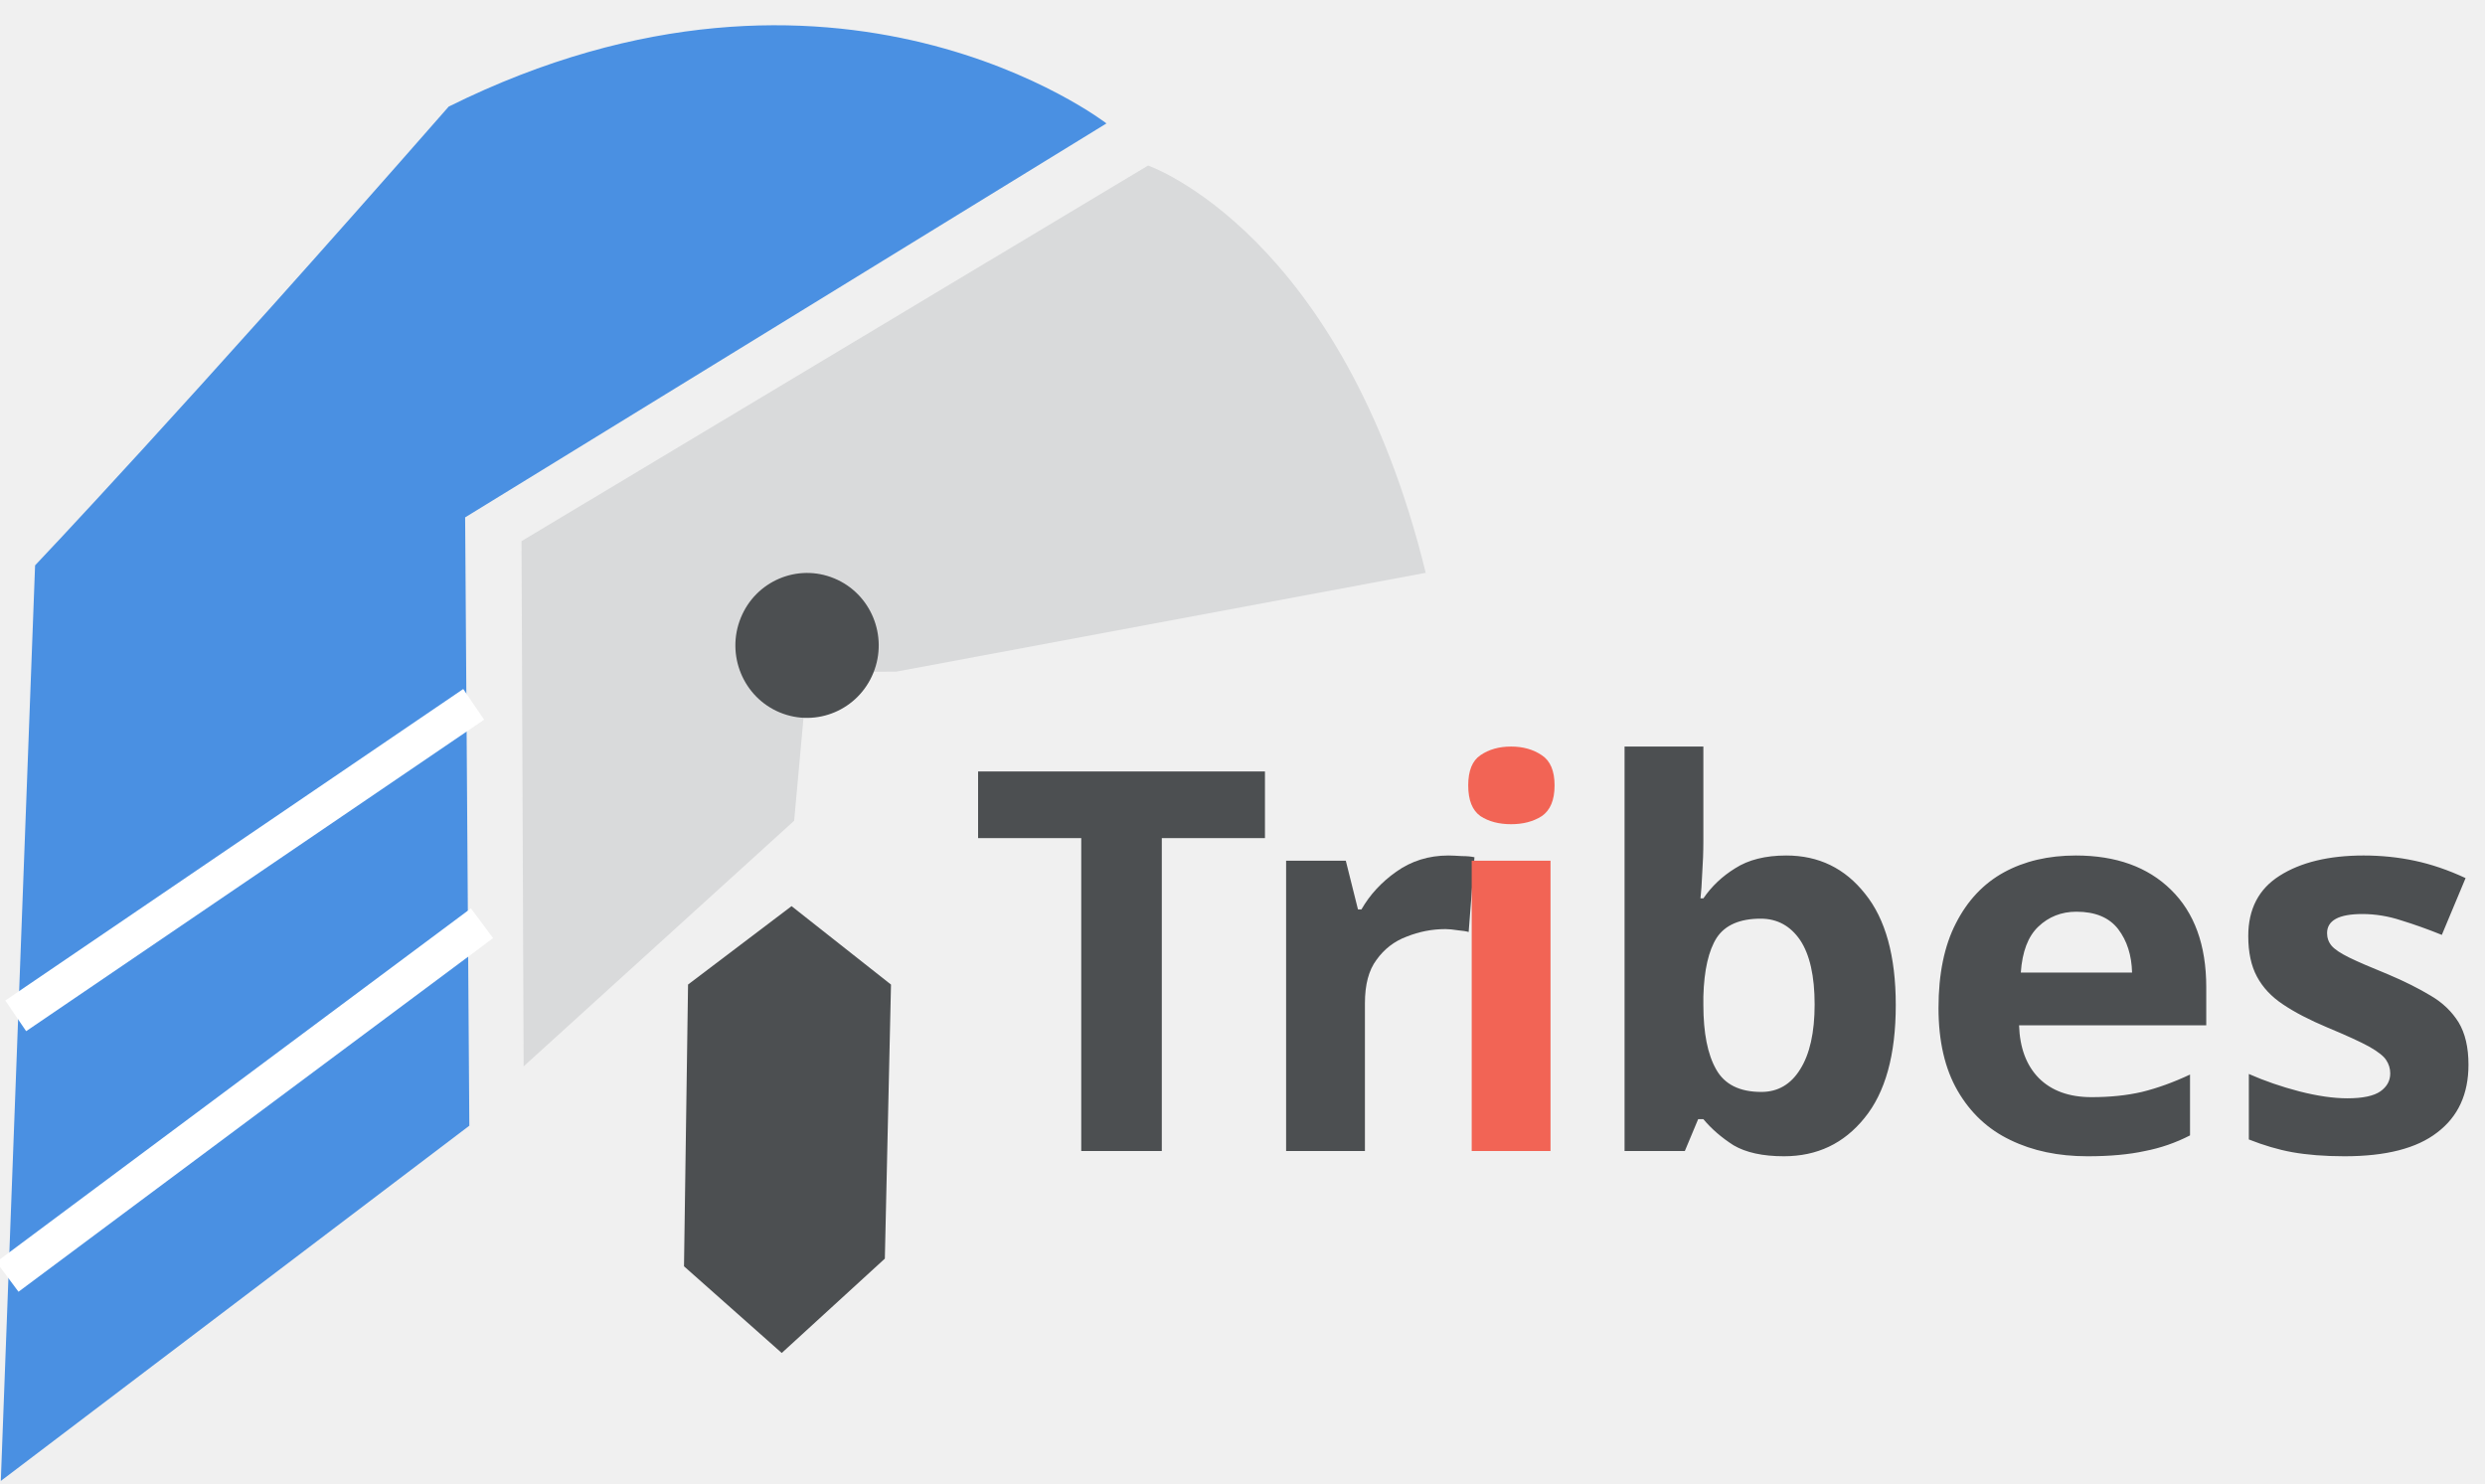
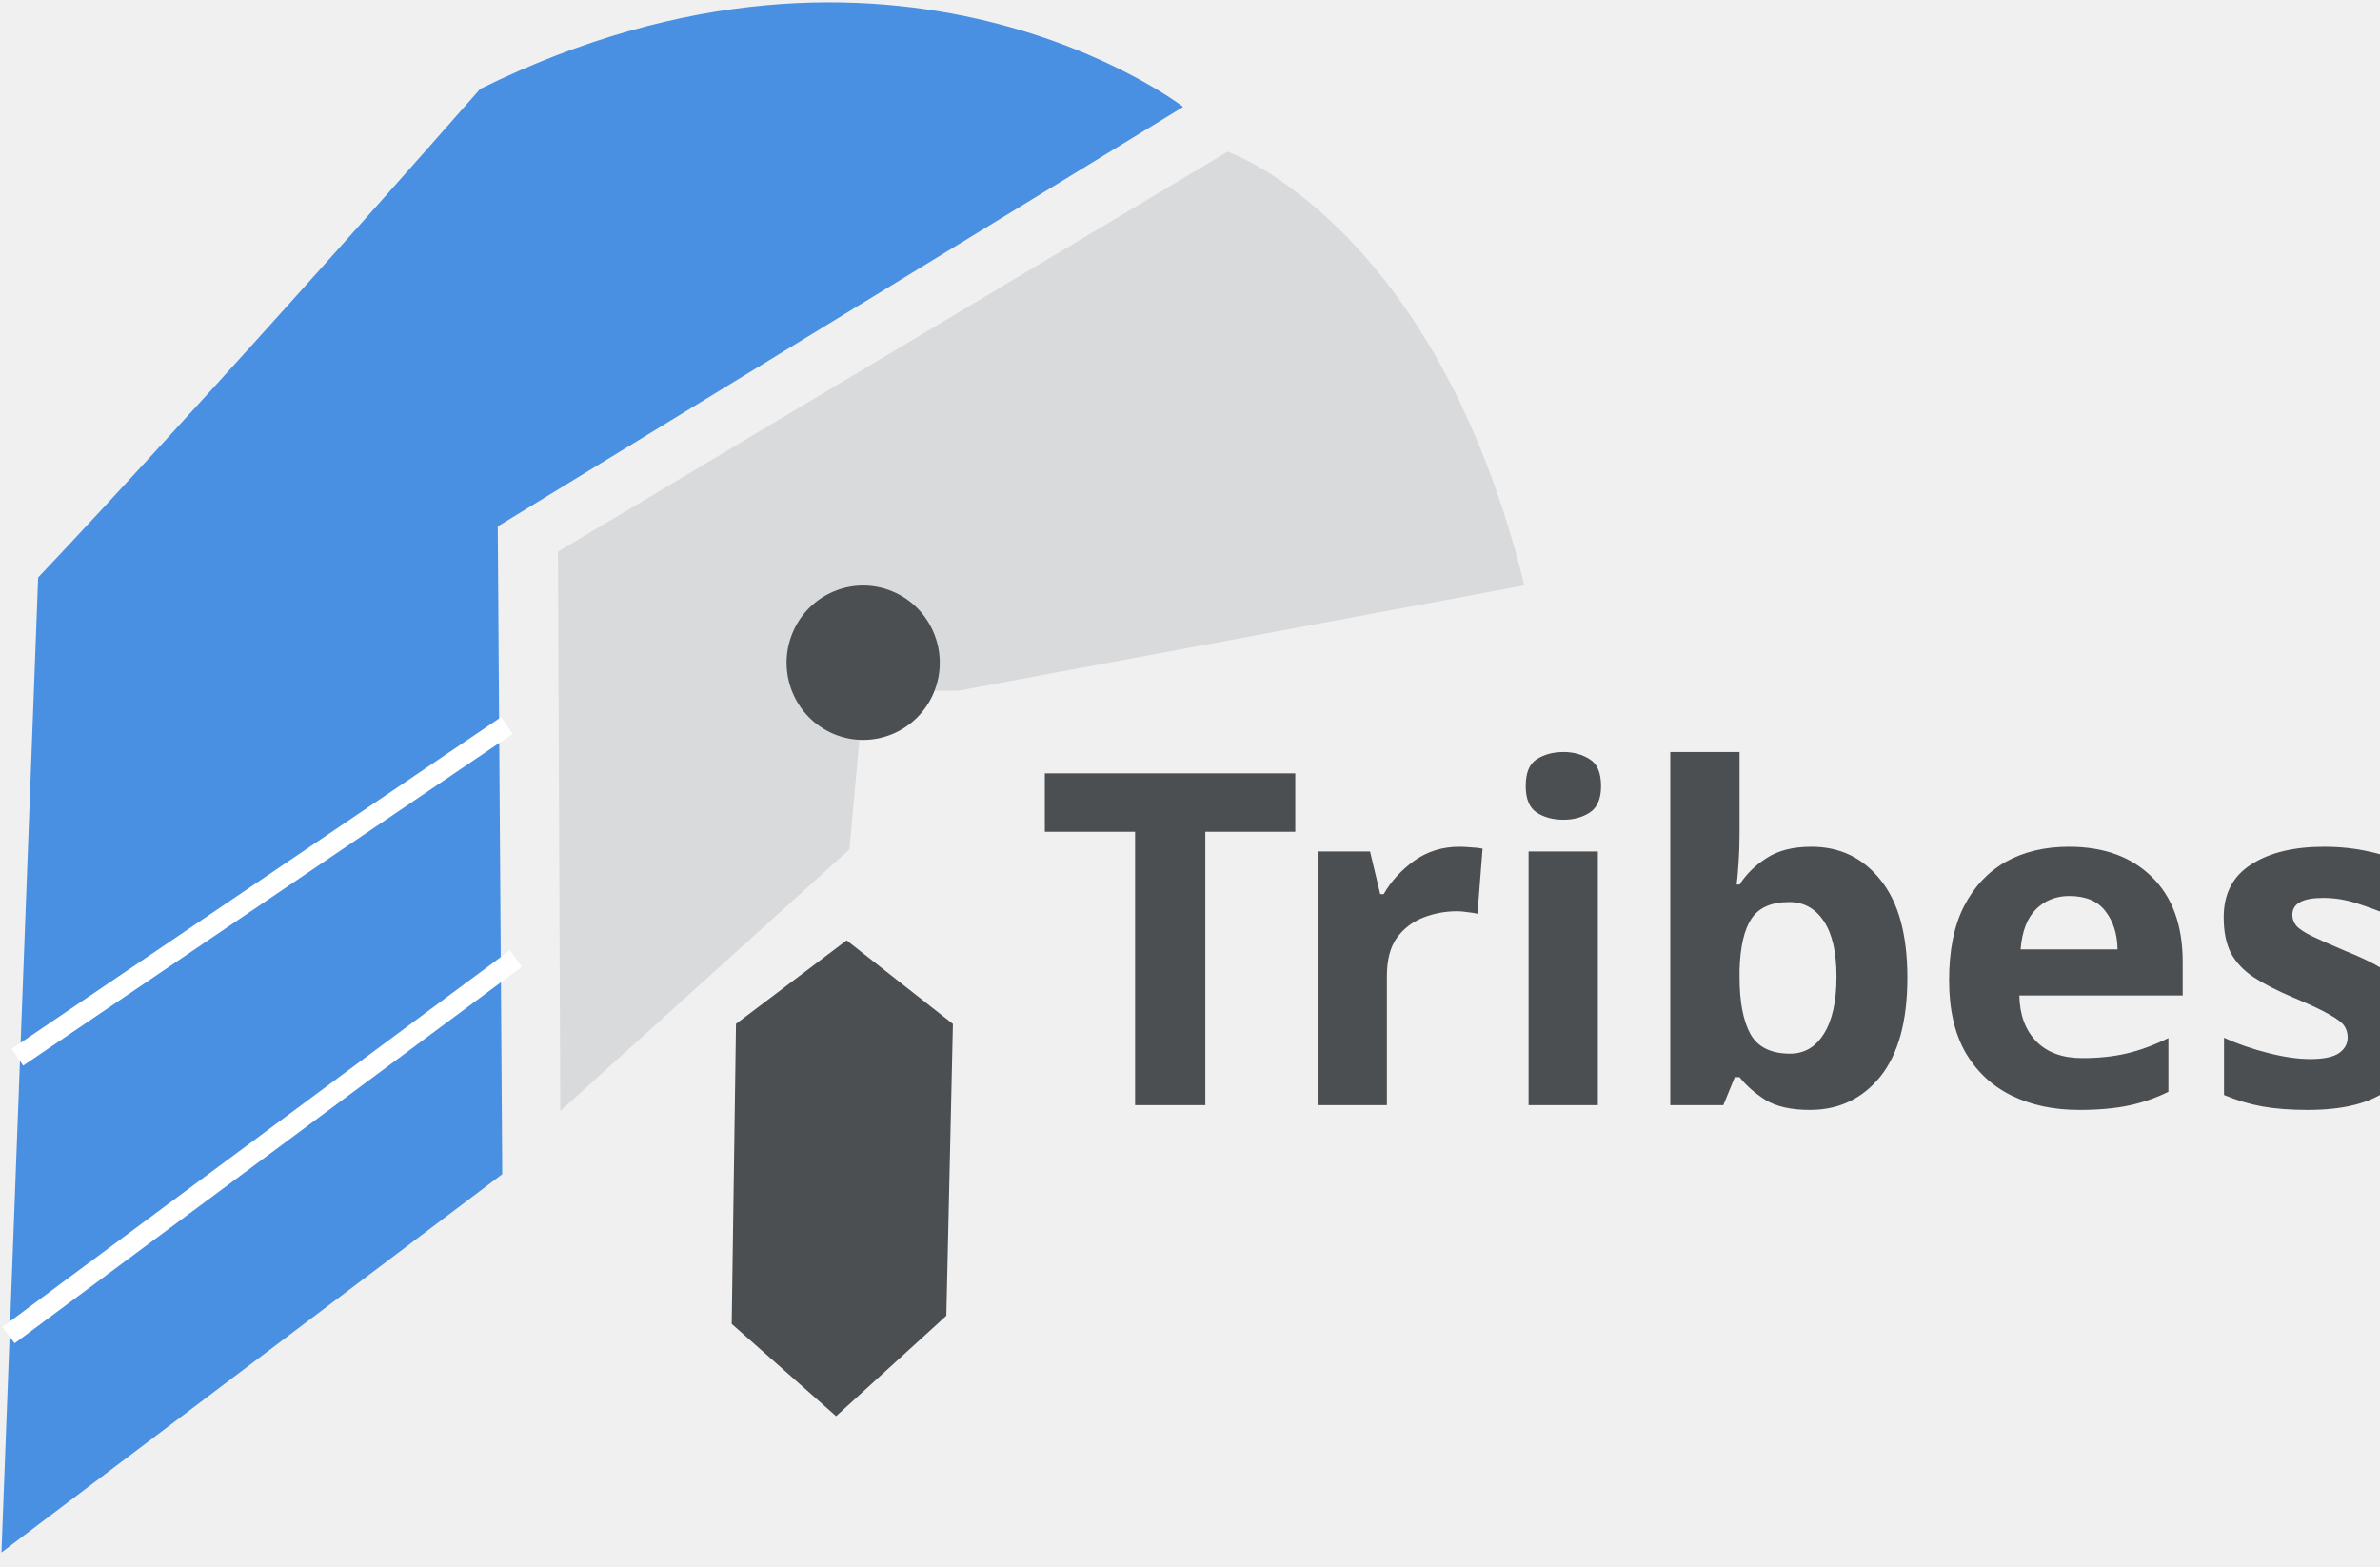
- <svg xmlns="http://www.w3.org/2000/svg" width="67px" height="40px" viewBox="0 0 67 40" version="1.1">
+ <svg xmlns="http://www.w3.org/2000/svg" width="117px" height="77px" viewBox="0 0 117 77" version="1.1">
  <defs />
  <g id="Welcome" stroke="none" stroke-width="1" fill="none" fill-rule="evenodd">
-     <g id="Desktop-HD" transform="translate(-16, -20)">
-       <g id="Group-2">
-         <g id="logo" transform="translate(16, 20)">
-           <text id="Tribes" font-family="AvenirNext-Bold, Avenir Next" font-size="14.339" font-weight="bold" letter-spacing="-0.126">
-             <tspan x="26.089" y="31.036" fill="#4C4F51">Tr</tspan>
-             <tspan x="38.556" y="31.036" fill="#F26455">i</tspan>
-             <tspan x="42.674" y="31.036" fill="#4C4F51">bes</tspan>
+     <g id="Desktop-HD" transform="translate(-173, -95)">
+       <g id="LOGO" transform="translate(173, 95)">
+         <g id="Calque_1">
+           <text id="Tribes" fill="#4C4F51" font-family="AvenirNext-Bold, Avenir Next" font-size="22.84" font-weight="bold">
+             <tspan x="50.911" y="54.326">Tribes</tspan>
          </text>
-           <g id="Group-14" transform="translate(0, 0.430811)">
-             <path d="M12.654,29.921 L12.541,13.519 L29.832,2.897 C29.832,2.897 22.552,-2.743 12.098,2.443 C4.945,10.605 0.946,14.813 0.946,14.813 L0.022,39.499 L12.654,29.921 Z" id="Fill-2" fill="#4A90E2" />
-             <polygon id="Fill-4" fill="#4C4F51" points="21.077 36.049 23.857 33.505 24.023 26.116 21.342 24.001 18.551 26.115 18.442 33.712" />
-             <path d="M14.118,28.321 L14.061,14.16 L30.955,4.032 C30.955,4.032 36.193,5.838 38.44,15.014 L24.168,17.678 L21.776,17.693 L21.412,21.698 L14.118,28.321 Z" id="Fill-6" fill="#D9DADB" />
-             <path d="M21.026,18.779 C22.014,19.188 23.142,18.71 23.547,17.712 C23.952,16.714 23.48,15.572 22.493,15.164 C21.505,14.754 20.376,15.232 19.972,16.23 C19.567,17.229 20.039,18.37 21.026,18.779 Z" id="Fill-8" fill="#4C4F51" />
-             <path d="M0.2,33.997 L12.996,24.462" id="Stroke-10" stroke="#FFFFFF" />
-             <path d="M0.424,26.959 L12.771,18.56" id="Stroke-12" stroke="#FFFFFF" />
-           </g>
+           <path d="M24.69,57.722 L24.47,25.876 L58.165,5.253 C58.165,5.253 43.977,-5.696 23.605,4.372 C9.667,20.218 1.875,28.388 1.875,28.388 L0.072,76.318 L24.69,57.722 L24.69,57.722 Z" id="Shape" fill="#4A90E2" />
+           <polygon id="Shape" fill="#4C4F51" points="41.103 69.619 46.521 64.681 46.845 50.335 41.619 46.227 36.181 50.331 35.97 65.082" />
+           <path d="M27.543,54.616 L27.43,27.12 L60.353,7.456 C60.353,7.456 70.561,10.963 74.938,28.778 L47.127,33.952 L42.466,33.979 L41.757,41.755 L27.543,54.616 L27.543,54.616 Z" id="Shape" fill="#D9DADB" />
+           <path d="M38.95,31.14 C38.161,33.078 39.082,35.294 41.005,36.089 C42.93,36.884 45.128,35.956 45.917,34.018 C46.705,32.08 45.784,29.864 43.861,29.069 C41.938,28.274 39.738,29.201 38.95,31.14 L38.95,31.14 Z" id="Shape" fill="#4C4F51" />
+           <path d="M0.42,65.634 L25.356,47.123" id="Shape" stroke="#FFFFFF" />
+           <path d="M0.858,51.971 L24.918,35.664" id="Shape" stroke="#FFFFFF" />
        </g>
      </g>
    </g>
  </g>
</svg>
